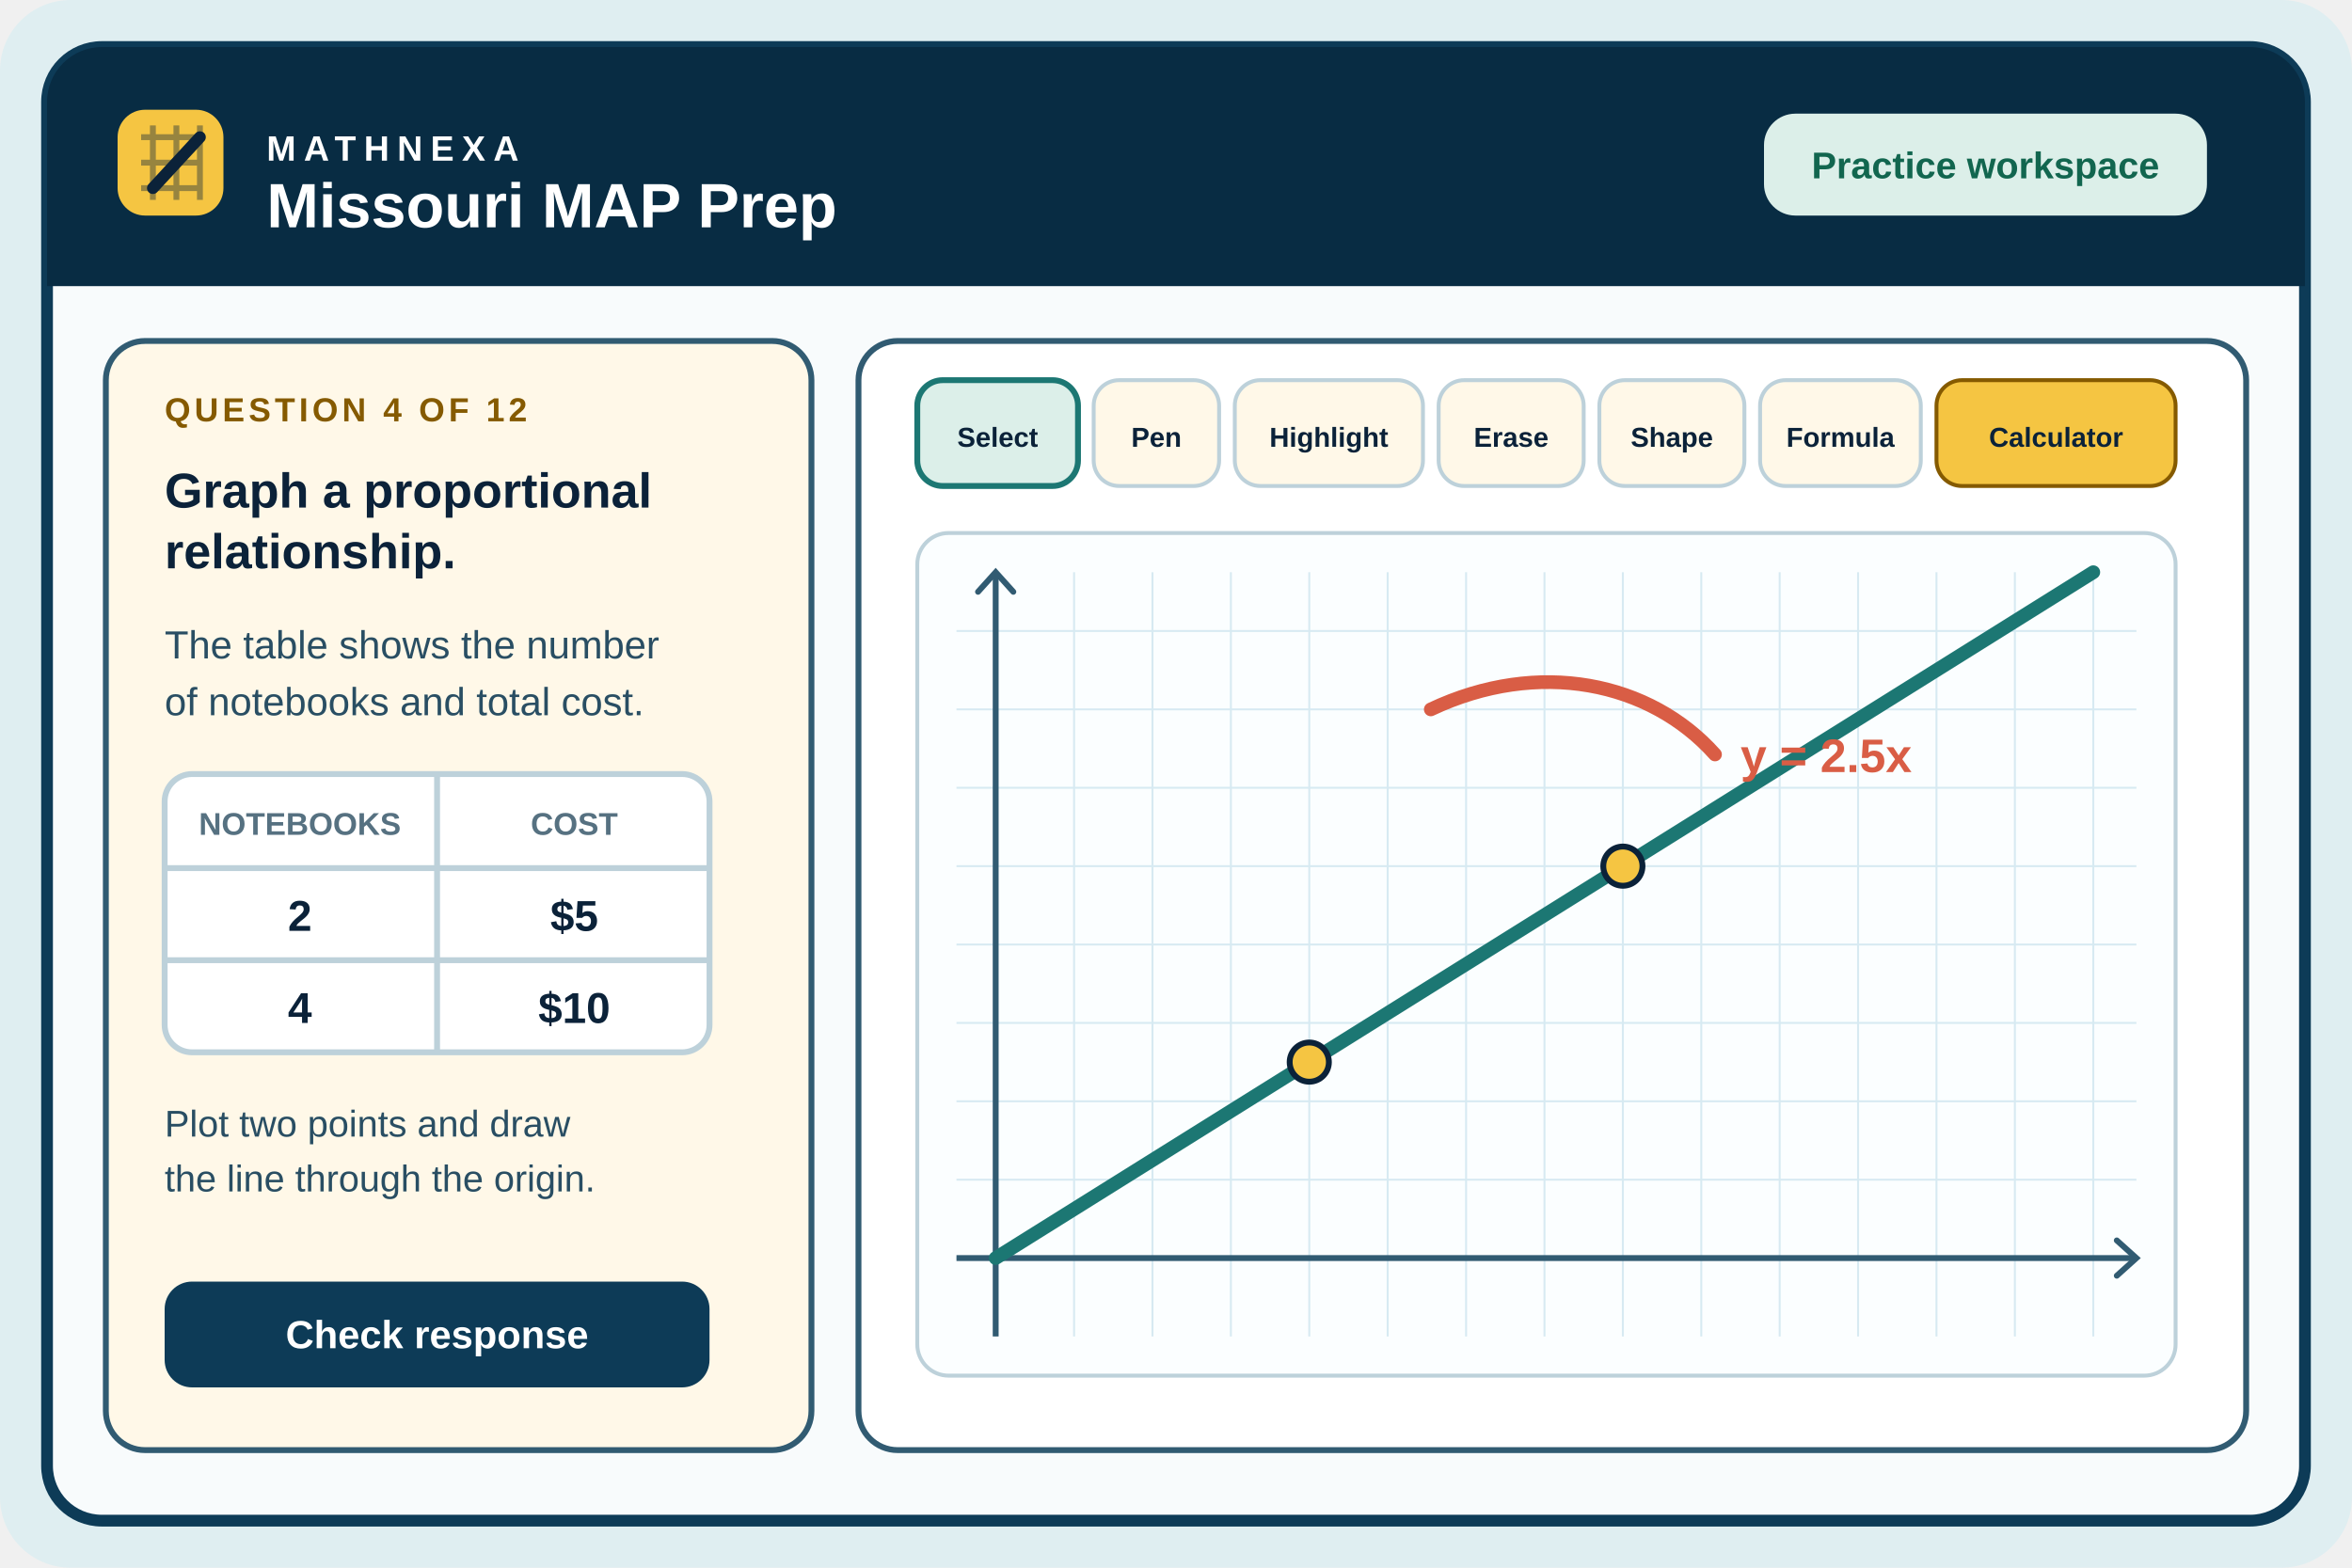
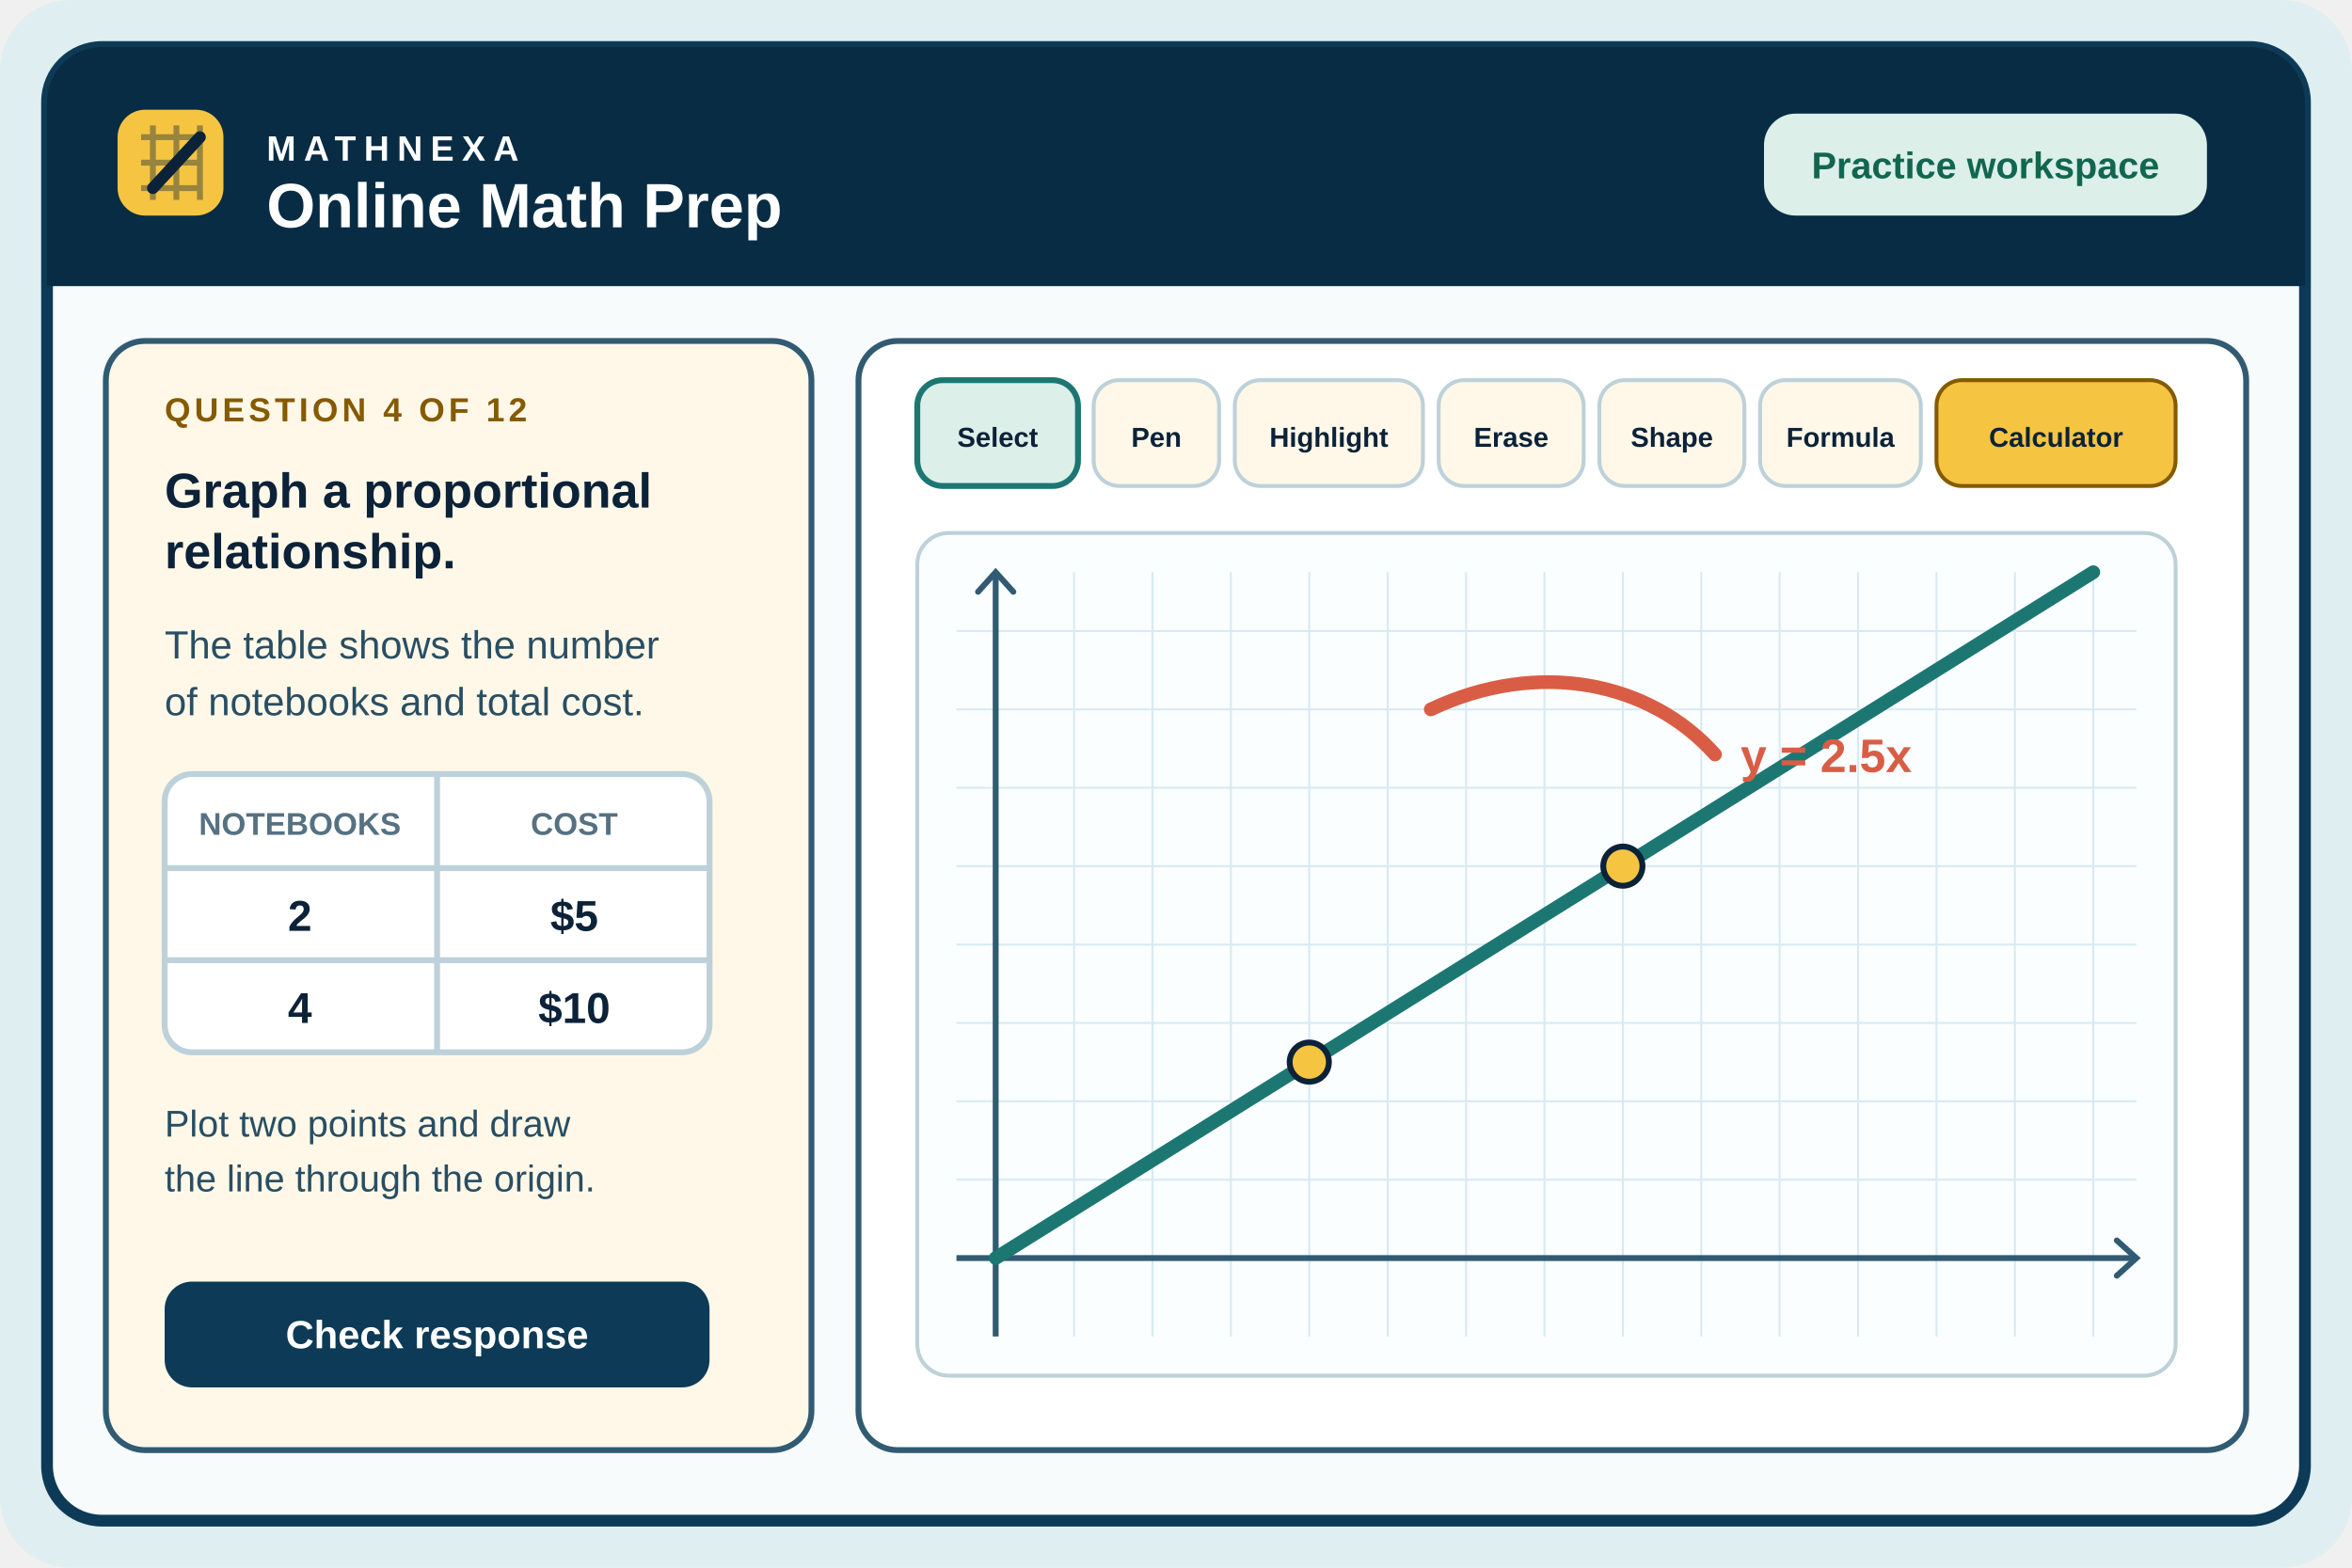
<svg xmlns="http://www.w3.org/2000/svg" width="1200" height="800" viewBox="0 0 1200 800">
  <rect width="1200" height="800" rx="36" fill="#dfeef1" />
  <rect x="24" y="24" width="1152" height="752" rx="28" fill="#f8fbfc" stroke="#0d3b57" stroke-width="6" />
  <path d="M24 52a28 28 0 0 1 28-28h1096a28 28 0 0 1 28 28v94H24z" fill="#082c43" />
  <rect x="60" y="56" width="54" height="54" rx="14" fill="#f5c542" />
  <path d="M72 70h30M72 83h30M72 96h30M78 64v38M90 64v38M102 64v38" stroke="#0b2239" stroke-width="3" opacity=".4" />
  <path d="m78 96 12-13 12-13" fill="none" stroke="#0b2239" stroke-width="6" stroke-linecap="round" />
  <text x="136" y="82" fill="#fff" font-family="Arial,sans-serif" font-size="18" font-weight="700" letter-spacing="4">MATHNEXA</text>
-   <text x="136" y="116" fill="#fff" font-family="Arial,sans-serif" font-size="32" font-weight="800">Missouri MAP Prep</text>
+   <text x="136" y="116" fill="#fff" font-family="Arial,sans-serif" font-size="32" font-weight="800">Online Math Prep</text>
  <rect x="900" y="58" width="226" height="52" rx="16" fill="#dcefe9" />
  <text x="1013" y="91" text-anchor="middle" fill="#12664f" font-family="Arial,sans-serif" font-size="19" font-weight="800">Practice workspace</text>
  <rect x="54" y="174" width="360" height="566" rx="20" fill="#fff8e8" stroke="#315b72" stroke-width="3" />
  <text x="84" y="215" fill="#855a00" font-family="Arial,sans-serif" font-size="17" font-weight="800" letter-spacing="2">QUESTION 4 OF 12</text>
  <text x="84" y="259" fill="#0b2239" font-family="Arial,sans-serif" font-size="25" font-weight="800">Graph a proportional</text>
  <text x="84" y="290" fill="#0b2239" font-family="Arial,sans-serif" font-size="25" font-weight="800">relationship.</text>
  <text x="84" y="336" fill="#294e63" font-family="Arial,sans-serif" font-size="20">The table shows the number</text>
  <text x="84" y="365" fill="#294e63" font-family="Arial,sans-serif" font-size="20">of notebooks and total cost.</text>
  <g transform="translate(84 395)" font-family="Arial,sans-serif">
    <rect width="278" height="142" rx="14" fill="#fff" stroke="#bdd1da" stroke-width="3" />
    <path d="M0 48h278M0 95h278M139 0v142" stroke="#bdd1da" stroke-width="3" />
    <text x="69" y="31" text-anchor="middle" fill="#567181" font-size="16" font-weight="700">NOTEBOOKS</text>
    <text x="209" y="31" text-anchor="middle" fill="#567181" font-size="16" font-weight="700">COST</text>
    <text x="69" y="80" text-anchor="middle" fill="#0b2239" font-size="22" font-weight="800">2</text>
    <text x="209" y="80" text-anchor="middle" fill="#0b2239" font-size="22" font-weight="800">$5</text>
    <text x="69" y="127" text-anchor="middle" fill="#0b2239" font-size="22" font-weight="800">4</text>
    <text x="209" y="127" text-anchor="middle" fill="#0b2239" font-size="22" font-weight="800">$10</text>
  </g>
  <text x="84" y="580" fill="#294e63" font-family="Arial,sans-serif" font-size="19">Plot two points and draw</text>
  <text x="84" y="608" fill="#294e63" font-family="Arial,sans-serif" font-size="19">the line through the origin.</text>
  <rect x="84" y="654" width="278" height="54" rx="14" fill="#0d3b57" />
  <text x="223" y="688" text-anchor="middle" fill="#fff" font-family="Arial,sans-serif" font-size="20" font-weight="800">Check response</text>
  <rect x="438" y="174" width="708" height="566" rx="20" fill="#fff" stroke="#315b72" stroke-width="3" />
  <g font-family="Arial,sans-serif" font-size="14" font-weight="700" fill="#0b2239">
    <g transform="translate(468 194)">
      <rect width="82" height="54" rx="13" fill="#dcefe9" stroke="#1c7773" stroke-width="3" />
      <text x="41" y="34" text-anchor="middle">Select</text>
    </g>
    <g transform="translate(558 194)">
      <rect width="64" height="54" rx="13" fill="#fff8e8" stroke="#bdd1da" stroke-width="2" />
      <text x="32" y="34" text-anchor="middle">Pen</text>
    </g>
    <g transform="translate(630 194)">
      <rect width="96" height="54" rx="13" fill="#fff8e8" stroke="#bdd1da" stroke-width="2" />
      <text x="48" y="34" text-anchor="middle">Highlight</text>
    </g>
    <g transform="translate(734 194)">
      <rect width="74" height="54" rx="13" fill="#fff8e8" stroke="#bdd1da" stroke-width="2" />
      <text x="37" y="34" text-anchor="middle">Erase</text>
    </g>
    <g transform="translate(816 194)">
      <rect width="74" height="54" rx="13" fill="#fff8e8" stroke="#bdd1da" stroke-width="2" />
      <text x="37" y="34" text-anchor="middle">Shape</text>
    </g>
    <g transform="translate(898 194)">
      <rect width="82" height="54" rx="13" fill="#fff8e8" stroke="#bdd1da" stroke-width="2" />
      <text x="41" y="34" text-anchor="middle">Formula</text>
    </g>
    <g transform="translate(988 194)">
      <rect width="122" height="54" rx="13" fill="#f5c542" stroke="#855a00" stroke-width="2" />
      <text x="61" y="34" text-anchor="middle">Calculator</text>
    </g>
  </g>
  <rect x="468" y="272" width="642" height="430" rx="16" fill="#fbfeff" stroke="#bdd1da" stroke-width="2" />
  <g stroke="#d7eaf2" stroke-width="1">
    <path d="M508 292v390M548 292v390M588 292v390M628 292v390M668 292v390M708 292v390M748 292v390M788 292v390M828 292v390M868 292v390M908 292v390M948 292v390M988 292v390M1028 292v390M1068 292v390" />
    <path d="M488 322h602M488 362h602M488 402h602M488 442h602M488 482h602M488 522h602M488 562h602M488 602h602M488 642h602" />
  </g>
  <path d="M488 642h602M508 682V292" stroke="#315b72" stroke-width="3" />
  <path d="m1080 633 10 9-10 9M499 302l9-10 9 10" fill="none" stroke="#315b72" stroke-width="3" stroke-linecap="round" />
  <path d="M508 642 828 442 1068 292" fill="none" stroke="#1c7773" stroke-width="7" stroke-linecap="round" />
  <g fill="#f5c542" stroke="#0b2239" stroke-width="3">
    <circle cx="668" cy="542" r="10" />
    <circle cx="828" cy="442" r="10" />
  </g>
  <path d="M730 362c55-26 112-14 145 23" fill="none" stroke="#d95d45" stroke-width="7" stroke-linecap="round" />
  <text x="888" y="394" fill="#d95d45" font-family="Arial,sans-serif" font-size="24" font-weight="800">y = 2.5x</text>
</svg>
